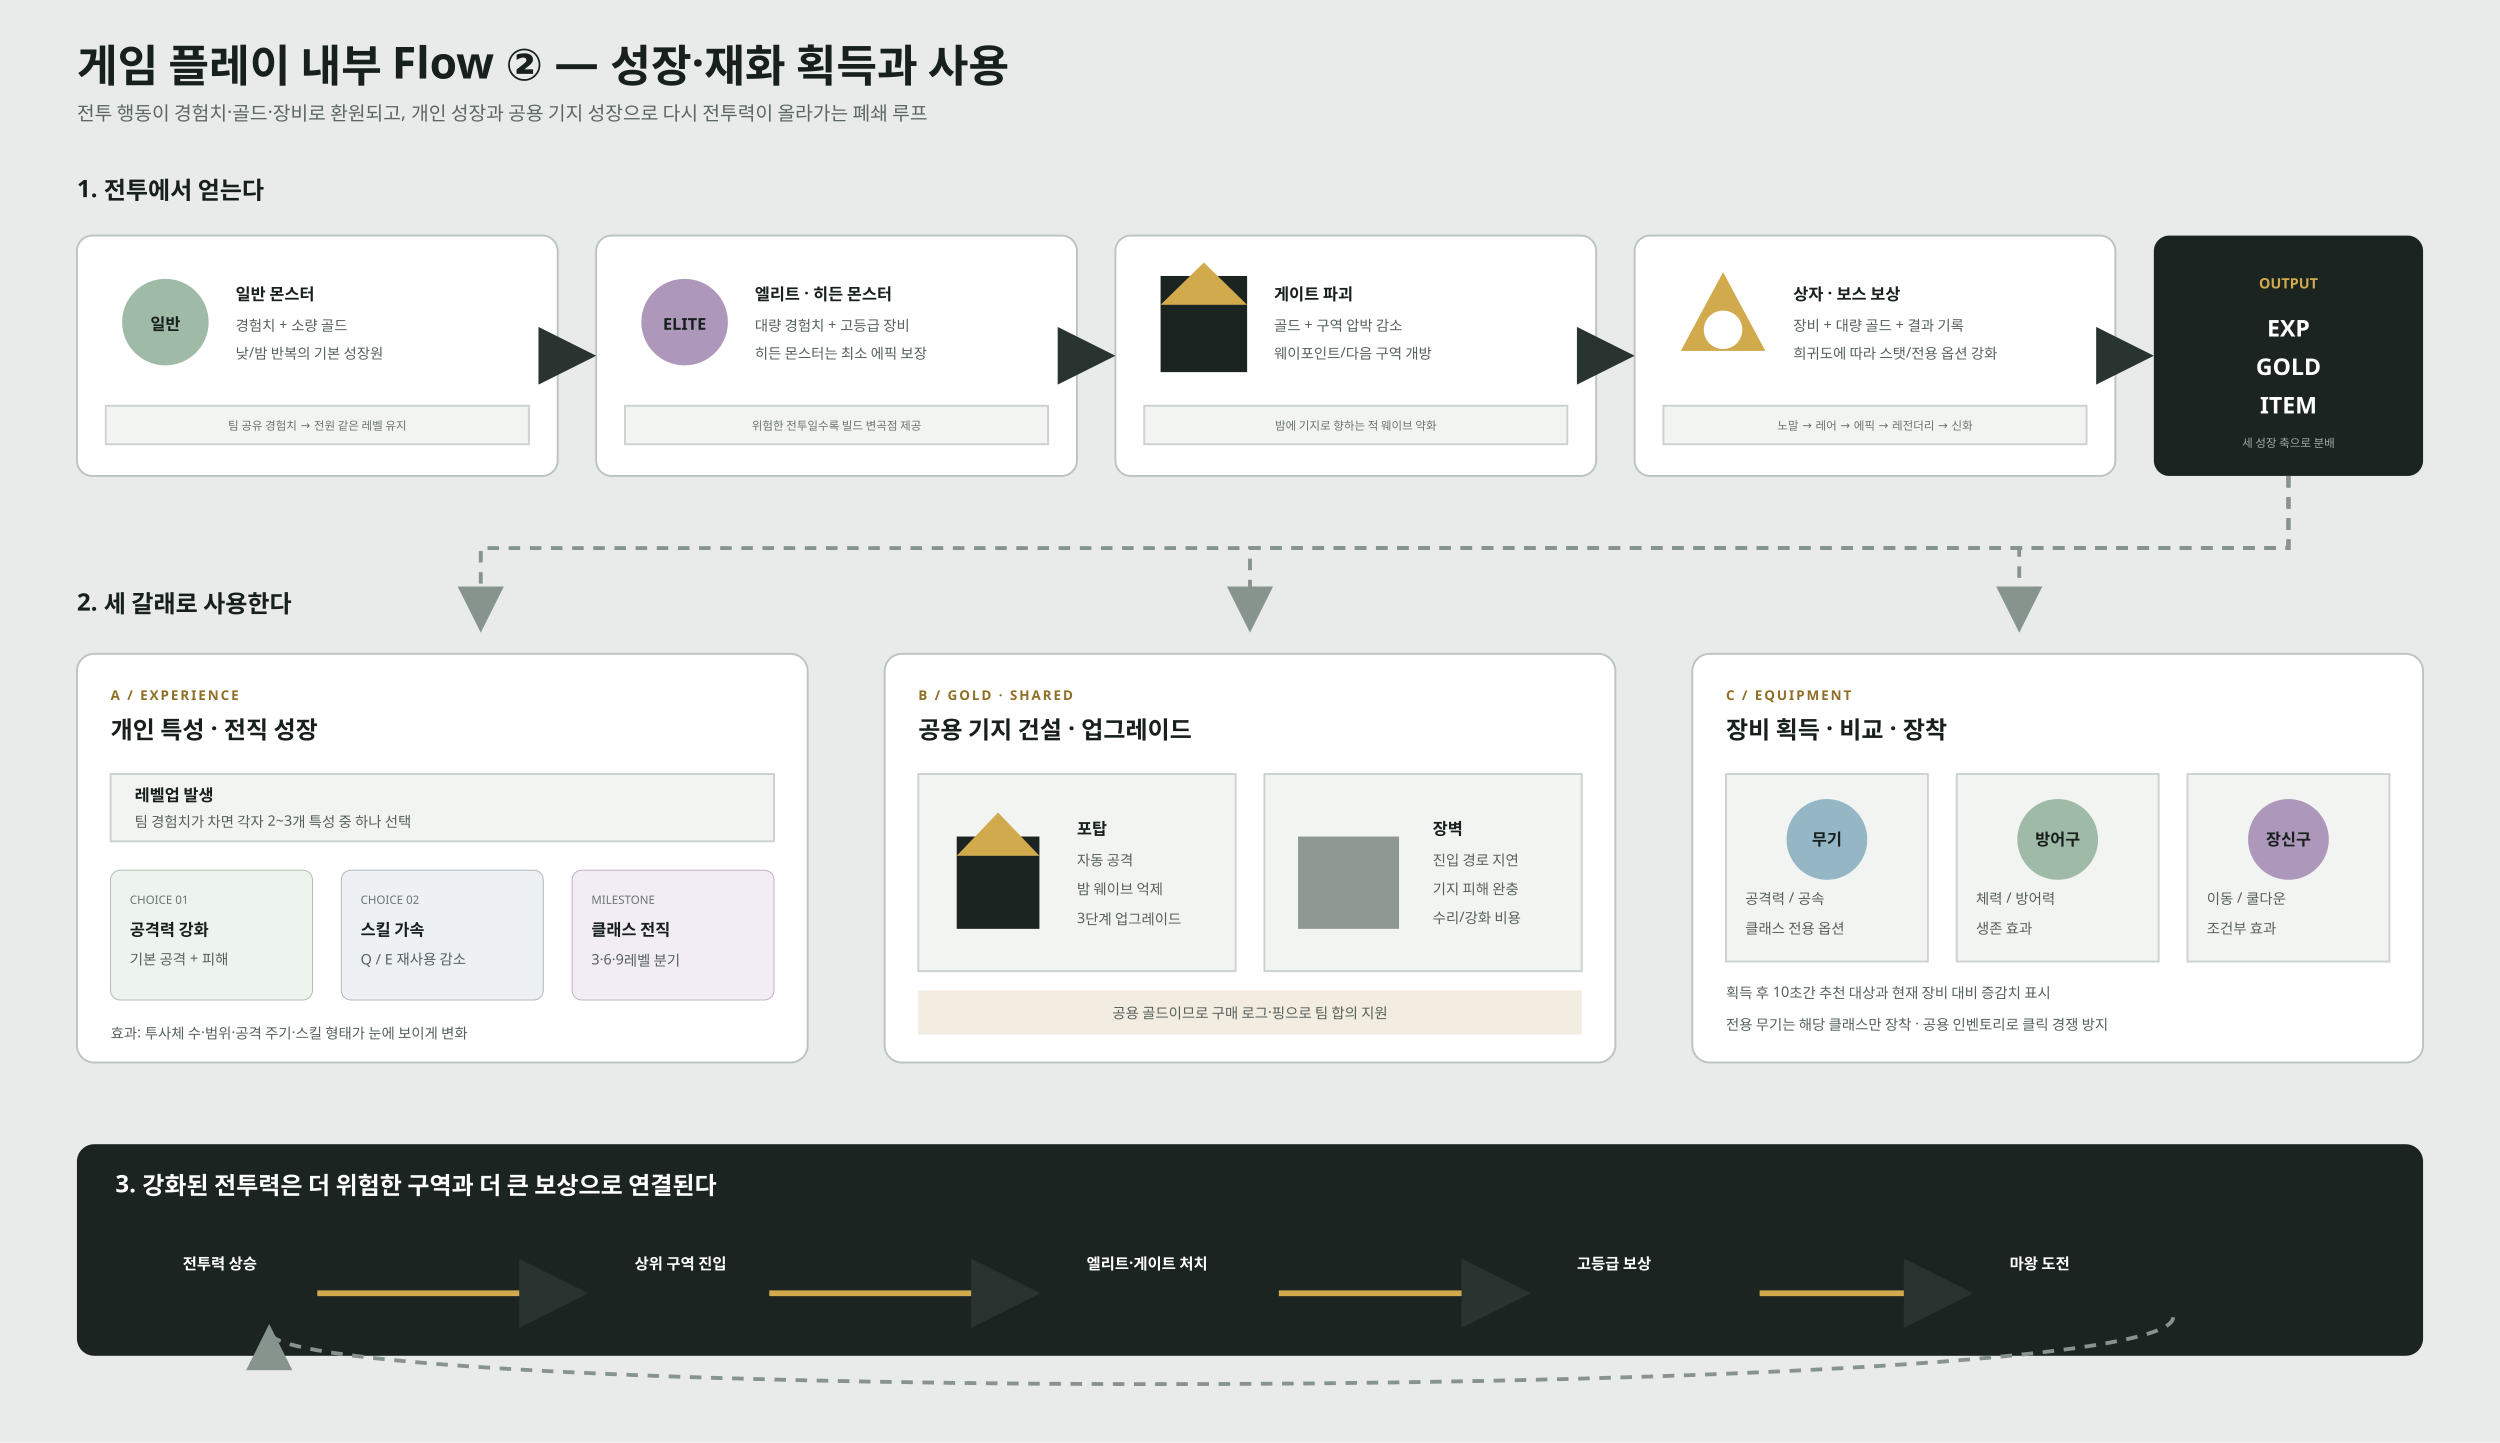
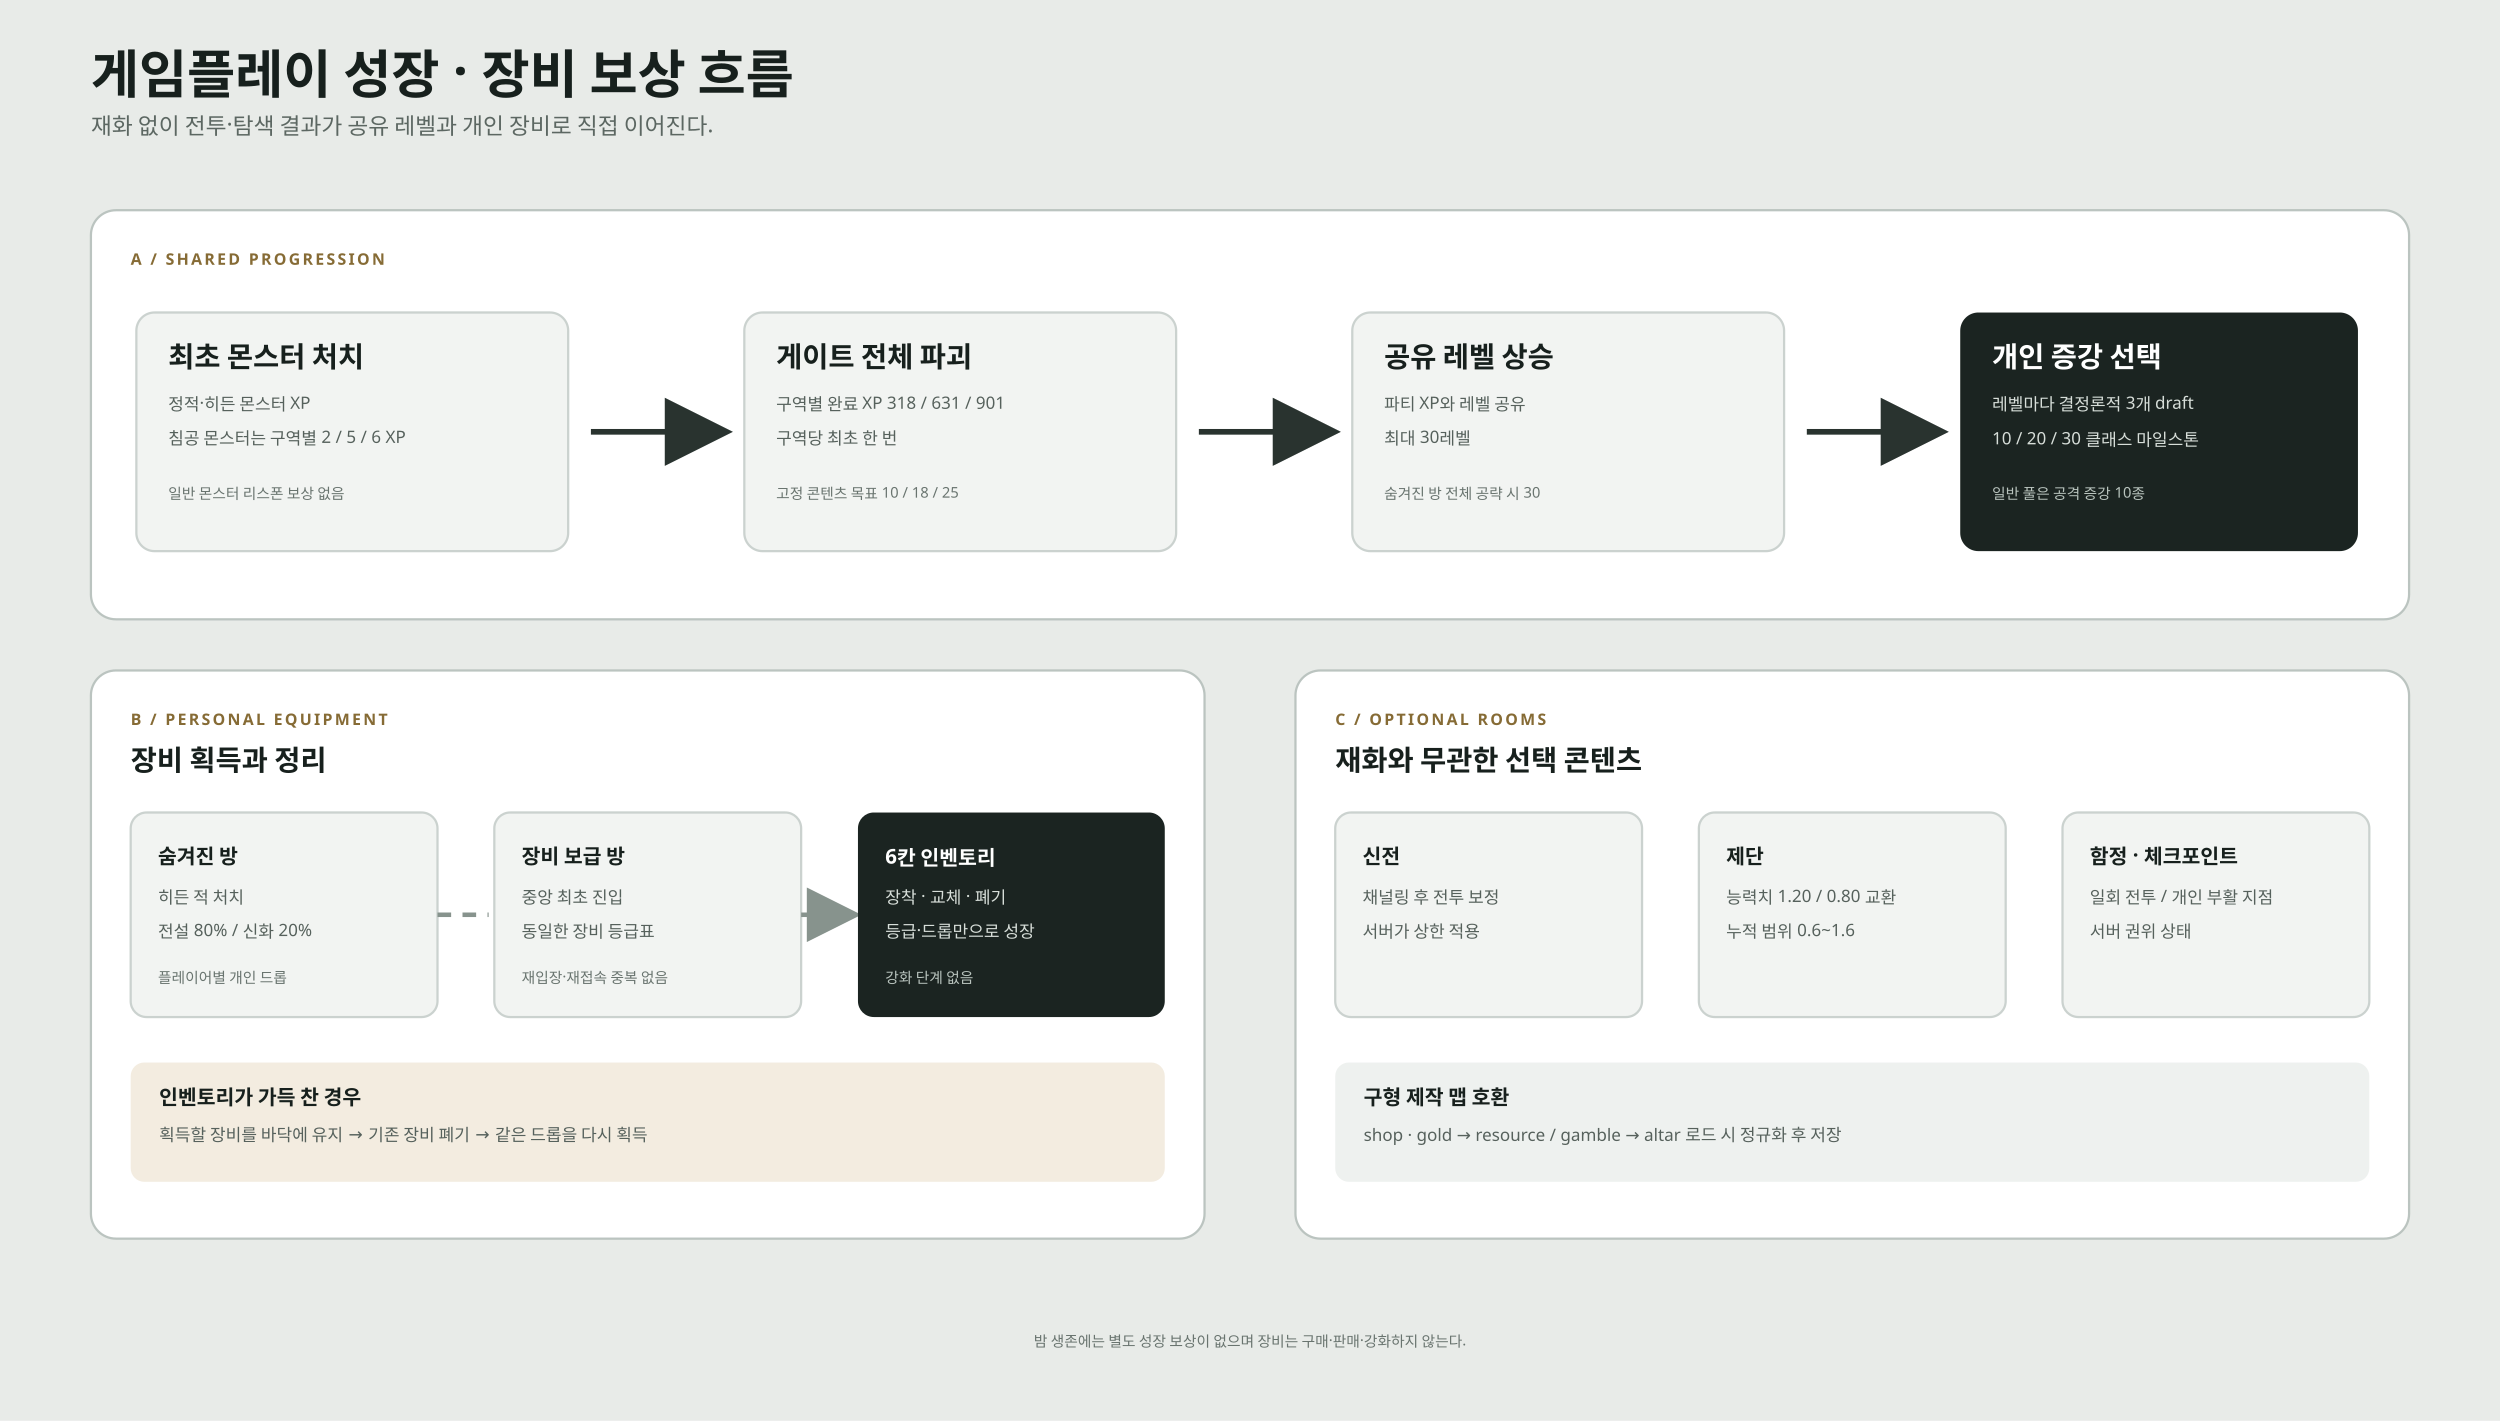
- <svg xmlns="http://www.w3.org/2000/svg" width="2600" height="1500" viewBox="0 0 2600 1500">
+ <svg xmlns="http://www.w3.org/2000/svg" width="2200" height="1250" viewBox="0 0 2200 1250">
  <defs>
-     <style>text{font-family:"Pretendard","Noto Sans KR","Apple SD Gothic Neo",sans-serif;fill:#17201d}.title{font-size:46px;font-weight:800}.sub{font-size:20px;fill:#5c6762}.h{font-size:25px;font-weight:800}.label{font-size:17px;font-weight:800}.body{font-size:15px;fill:#56615c}.tiny{font-size:12px;fill:#69746f}.cap{font-size:14px;font-weight:900;letter-spacing:2px;fill:#8f6e25}.box{fill:#fff;stroke:#bbc4c0;stroke-width:2}.soft{fill:#f2f4f2;stroke:#cbd2cf;stroke-width:2}.dark{fill:#1b2421}.gold{fill:#d1aa4e}.blue{fill:#94b6c5}.purple{fill:#ad98bb}.green{fill:#9fbaa6}.path{stroke:#29332f;stroke-width:5;fill:none;marker-end:url(#a)}.dash{stroke:#87938d;stroke-width:4;stroke-dasharray:12 10;fill:none;marker-end:url(#s)}</style>
-     <marker id="a" markerWidth="12" markerHeight="12" refX="10" refY="6" orient="auto">
+     <style>
+       text{font-family:"Pretendard","Noto Sans KR",sans-serif;fill:#17201d}.title{font-size:46px;font-weight:800}.sub{font-size:20px;fill:#5c6762}.cap{font-size:14px;font-weight:900;letter-spacing:2px;fill:#866b35}.h{font-size:25px;font-weight:800}.label{font-size:18px;font-weight:800}.body{font-size:15px;fill:#56615c}.tiny{font-size:13px;fill:#69746f}.box{fill:#fff;stroke:#bbc4c0;stroke-width:2}.soft{fill:#f2f4f2;stroke:#cbd2cf;stroke-width:2}.accent{fill:#c7aa67}.dark{fill:#1b2421}.path{stroke:#29332f;stroke-width:5;fill:none;marker-end:url(#arrow)}.dash{stroke:#87938d;stroke-width:4;stroke-dasharray:12 10;fill:none;marker-end:url(#softArrow)}
+     </style>
+     <marker id="arrow" markerWidth="12" markerHeight="12" refX="10" refY="6" orient="auto">
      <path d="M0 0L12 6L0 12Z" fill="#29332f" />
    </marker>
-     <marker id="s" markerWidth="12" markerHeight="12" refX="10" refY="6" orient="auto">
+     <marker id="softArrow" markerWidth="12" markerHeight="12" refX="10" refY="6" orient="auto">
      <path d="M0 0L12 6L0 12Z" fill="#87938d" />
    </marker>
  </defs>
-   <rect width="2600" height="1500" fill="#e8ebe9" />
-   <text x="80" y="85" class="title">게임 플레이 내부 Flow ② — 성장·재화 획득과 사용</text>
-   <text x="80" y="125" class="sub">전투 행동이 경험치·골드·장비로 환원되고, 개인 성장과 공용 기지 성장으로 다시 전투력이 올라가는 폐쇄 루프</text>
-   <text x="80" y="205" class="h">1. 전투에서 얻는다</text>
-   <g transform="translate(80 245)">
-     <rect width="500" height="250" rx="16" class="box" />
-     <circle cx="92" cy="90" r="45" class="green" />
-     <text x="92" y="98" text-anchor="middle" class="label">일반</text>
-     <text x="165" y="67" class="label">일반 몬스터</text>
-     <text x="165" y="99" class="body">경험치 + 소량 골드</text>
-     <text x="165" y="128" class="body">낮/밤 반복의 기본 성장원</text>
-     <rect x="30" y="177" width="440" height="40" class="soft" />
-     <text x="250" y="202" text-anchor="middle" class="tiny">팀 공유 경험치 → 전원 같은 레벨 유지</text>
+   <rect width="2200" height="1250" fill="#e8ebe8" />
+   <text x="80" y="82" class="title">게임플레이 성장 · 장비 보상 흐름</text>
+   <text x="80" y="118" class="sub">재화 없이 전투·탐색 결과가 공유 레벨과 개인 장비로 직접 이어진다.</text>
+   <g transform="translate(80 185)">
+     <rect width="2040" height="360" rx="22" class="box" />
+     <text x="35" y="48" class="cap">A / SHARED PROGRESSION</text>
+     <g transform="translate(40 90)">
+       <rect width="380" height="210" rx="16" class="soft" />
+       <text x="28" y="48" class="h">최초 몬스터 처치</text>
+       <text x="28" y="86" class="body">정적·히든 몬스터 XP</text>
+       <text x="28" y="116" class="body">침공 몬스터는 구역별 2 / 5 / 6 XP</text>
+       <text x="28" y="164" class="tiny">일반 몬스터 리스폰 보상 없음</text>
+     </g>
+     <path d="M440 195H555" class="path" />
+     <g transform="translate(575 90)">
+       <rect width="380" height="210" rx="16" class="soft" />
+       <text x="28" y="48" class="h">게이트 전체 파괴</text>
+       <text x="28" y="86" class="body">구역별 완료 XP 318 / 631 / 901</text>
+       <text x="28" y="116" class="body">구역당 최초 한 번</text>
+       <text x="28" y="164" class="tiny">고정 콘텐츠 목표 10 / 18 / 25</text>
+     </g>
+     <path d="M975 195H1090" class="path" />
+     <g transform="translate(1110 90)">
+       <rect width="380" height="210" rx="16" class="soft" />
+       <text x="28" y="48" class="h">공유 레벨 상승</text>
+       <text x="28" y="86" class="body">파티 XP와 레벨 공유</text>
+       <text x="28" y="116" class="body">최대 30레벨</text>
+       <text x="28" y="164" class="tiny">숨겨진 방 전체 공략 시 30</text>
+     </g>
+     <path d="M1510 195H1625" class="path" />
+     <g transform="translate(1645 90)">
+       <rect width="350" height="210" rx="16" class="dark" />
+       <text x="28" y="48" class="h" style="fill:#fff">개인 증강 선택</text>
+       <text x="28" y="86" class="body" style="fill:#d7ded9">레벨마다 결정론적 3개 draft</text>
+       <text x="28" y="116" class="body" style="fill:#d7ded9">10 / 20 / 30 클래스 마일스톤</text>
+       <text x="28" y="164" class="tiny" style="fill:#b9c4be">일반 풀은 공격 증강 10종</text>
+     </g>
  </g>
-   <g transform="translate(620 245)">
-     <rect width="500" height="250" rx="16" class="box" />
-     <circle cx="92" cy="90" r="45" class="purple" />
-     <text x="92" y="98" text-anchor="middle" class="label">ELITE</text>
-     <text x="165" y="67" class="label">엘리트 · 히든 몬스터</text>
-     <text x="165" y="99" class="body">대량 경험치 + 고등급 장비</text>
-     <text x="165" y="128" class="body">히든 몬스터는 최소 에픽 보장</text>
-     <rect x="30" y="177" width="440" height="40" class="soft" />
-     <text x="250" y="202" text-anchor="middle" class="tiny">위험한 전투일수록 빌드 변곡점 제공</text>
+   <g transform="translate(80 590)">
+     <rect width="980" height="500" rx="22" class="box" />
+     <text x="35" y="48" class="cap">B / PERSONAL EQUIPMENT</text>
+     <text x="35" y="88" class="h">장비 획득과 정리</text>
+     <g transform="translate(35 125)">
+       <rect width="270" height="180" rx="14" class="soft" />
+       <text x="24" y="45" class="label">숨겨진 방</text>
+       <text x="24" y="80" class="body">히든 적 처치</text>
+       <text x="24" y="110" class="body">전설 80% / 신화 20%</text>
+       <text x="24" y="150" class="tiny">플레이어별 개인 드롭</text>
+     </g>
+     <g transform="translate(355 125)">
+       <rect width="270" height="180" rx="14" class="soft" />
+       <text x="24" y="45" class="label">장비 보급 방</text>
+       <text x="24" y="80" class="body">중앙 최초 진입</text>
+       <text x="24" y="110" class="body">동일한 장비 등급표</text>
+       <text x="24" y="150" class="tiny">재입장·재접속 중복 없음</text>
+     </g>
+     <path d="M305 215H350M625 215H670" class="dash" />
+     <g transform="translate(675 125)">
+       <rect width="270" height="180" rx="14" class="dark" />
+       <text x="24" y="45" class="label" style="fill:#fff">6칸 인벤토리</text>
+       <text x="24" y="80" class="body" style="fill:#d7ded9">장착 · 교체 · 폐기</text>
+       <text x="24" y="110" class="body" style="fill:#d7ded9">등급·드롭만으로 성장</text>
+       <text x="24" y="150" class="tiny" style="fill:#b9c4be">강화 단계 없음</text>
+     </g>
+     <rect x="35" y="345" width="910" height="105" rx="12" fill="#f3ece0" />
+     <text x="60" y="382" class="label">인벤토리가 가득 찬 경우</text>
+     <text x="60" y="414" class="body">획득할 장비를 바닥에 유지 → 기존 장비 폐기 → 같은 드롭을 다시 획득</text>
  </g>
-   <g transform="translate(1160 245)">
-     <rect width="500" height="250" rx="16" class="box" />
-     <rect x="47" y="42" width="90" height="100" class="dark" />
-     <path d="M47 72L92 28L137 72" class="gold" />
-     <text x="165" y="67" class="label">게이트 파괴</text>
-     <text x="165" y="99" class="body">골드 + 구역 압박 감소</text>
-     <text x="165" y="128" class="body">웨이포인트/다음 구역 개방</text>
-     <rect x="30" y="177" width="440" height="40" class="soft" />
-     <text x="250" y="202" text-anchor="middle" class="tiny">밤에 기지로 향하는 적 웨이브 약화</text>
+   <g transform="translate(1140 590)">
+     <rect width="980" height="500" rx="22" class="box" />
+     <text x="35" y="48" class="cap">C / OPTIONAL ROOMS</text>
+     <text x="35" y="88" class="h">재화와 무관한 선택 콘텐츠</text>
+     <g transform="translate(35 125)">
+       <rect width="270" height="180" rx="14" class="soft" />
+       <text x="24" y="45" class="label">신전</text>
+       <text x="24" y="80" class="body">채널링 후 전투 보정</text>
+       <text x="24" y="110" class="body">서버가 상한 적용</text>
+     </g>
+     <g transform="translate(355 125)">
+       <rect width="270" height="180" rx="14" class="soft" />
+       <text x="24" y="45" class="label">제단</text>
+       <text x="24" y="80" class="body">능력치 1.20 / 0.80 교환</text>
+       <text x="24" y="110" class="body">누적 범위 0.6~1.6</text>
+     </g>
+     <g transform="translate(675 125)">
+       <rect width="270" height="180" rx="14" class="soft" />
+       <text x="24" y="45" class="label">함정 · 체크포인트</text>
+       <text x="24" y="80" class="body">일회 전투 / 개인 부활 지점</text>
+       <text x="24" y="110" class="body">서버 권위 상태</text>
+     </g>
+     <rect x="35" y="345" width="910" height="105" rx="12" fill="#eef1ef" />
+     <text x="60" y="382" class="label">구형 제작 맵 호환</text>
+     <text x="60" y="414" class="body">shop · gold → resource / gamble → altar 로드 시 정규화 후 저장</text>
  </g>
-   <g transform="translate(1700 245)">
-     <rect width="500" height="250" rx="16" class="box" />
-     <path d="M48 120L92 38L136 120Z" class="gold" />
-     <circle cx="92" cy="98" r="20" fill="#fff" />
-     <text x="165" y="67" class="label">상자 · 보스 보상</text>
-     <text x="165" y="99" class="body">장비 + 대량 골드 + 결과 기록</text>
-     <text x="165" y="128" class="body">희귀도에 따라 스탯/전용 옵션 강화</text>
-     <rect x="30" y="177" width="440" height="40" class="soft" />
-     <text x="250" y="202" text-anchor="middle" class="tiny">노말 → 레어 → 에픽 → 레전더리 → 신화</text>
-   </g>
-   <g transform="translate(2240 245)">
-     <rect width="280" height="250" rx="16" class="dark" />
-     <text x="140" y="55" text-anchor="middle" style="font-size:15px;font-weight:800;fill:#d1aa4e">OUTPUT</text>
-     <text x="140" y="105" text-anchor="middle" style="font-size:24px;font-weight:900;fill:#fff">EXP</text>
-     <text x="140" y="145" text-anchor="middle" style="font-size:24px;font-weight:900;fill:#fff">GOLD</text>
-     <text x="140" y="185" text-anchor="middle" style="font-size:24px;font-weight:900;fill:#fff">ITEM</text>
-     <text x="140" y="220" text-anchor="middle" style="font-size:12px;fill:#9eaaa4">세 성장 축으로 분배</text>
-   </g>
-   <path d="M580 370H610" class="path" />
-   <path d="M1120 370H1150" class="path" />
-   <path d="M1660 370H1690" class="path" />
-   <path d="M2200 370H2230" class="path" />
-   <path d="M2380 495V570H500V650" class="dash" />
-   <path d="M2380 495V570H1300V650" class="dash" />
-   <path d="M2380 495V570H2100V650" class="dash" />
-   <text x="80" y="635" class="h">2. 세 갈래로 사용한다</text>
-   <g transform="translate(80 680)">
-     <rect width="760" height="425" rx="18" class="box" />
-     <text x="35" y="48" class="cap">A / EXPERIENCE</text>
-     <text x="35" y="88" class="h">개인 특성 · 전직 성장</text>
-     <rect x="35" y="125" width="690" height="70" class="soft" />
-     <text x="60" y="153" class="label">레벨업 발생</text>
-     <text x="60" y="180" class="body">팀 경험치가 차면 각자 2~3개 특성 중 하나 선택</text>
-     <g transform="translate(35 225)">
-       <rect width="210" height="135" rx="10" fill="#edf3ed" stroke="#aebdb1" />
-       <text x="20" y="35" class="tiny">CHOICE 01</text>
-       <text x="20" y="68" class="label">공격력 강화</text>
-       <text x="20" y="98" class="body">기본 공격 + 피해</text>
-     </g>
-     <g transform="translate(275 225)">
-       <rect width="210" height="135" rx="10" fill="#eef1f4" stroke="#aab7bd" />
-       <text x="20" y="35" class="tiny">CHOICE 02</text>
-       <text x="20" y="68" class="label">스킬 가속</text>
-       <text x="20" y="98" class="body">Q / E 재사용 감소</text>
-     </g>
-     <g transform="translate(515 225)">
-       <rect width="210" height="135" rx="10" fill="#f2edf4" stroke="#baadbf" />
-       <text x="20" y="35" class="tiny">MILESTONE</text>
-       <text x="20" y="68" class="label">클래스 전직</text>
-       <text x="20" y="98" class="body">3·6·9레벨 분기</text>
-     </g>
-     <text x="35" y="400" class="body">효과: 투사체 수·범위·공격 주기·스킬 형태가 눈에 보이게 변화</text>
-   </g>
-   <g transform="translate(920 680)">
-     <rect width="760" height="425" rx="18" class="box" />
-     <text x="35" y="48" class="cap">B / GOLD · SHARED</text>
-     <text x="35" y="88" class="h">공용 기지 건설 · 업그레이드</text>
-     <rect x="35" y="125" width="330" height="205" class="soft" />
-     <rect x="75" y="190" width="86" height="96" class="dark" />
-     <path d="M75 210L118 165L161 210" class="gold" />
-     <text x="200" y="188" class="label">포탑</text>
-     <text x="200" y="220" class="body">자동 공격</text>
-     <text x="200" y="250" class="body">밤 웨이브 억제</text>
-     <text x="200" y="280" class="body">3단계 업그레이드</text>
-     <rect x="395" y="125" width="330" height="205" class="soft" />
-     <rect x="430" y="190" width="105" height="96" fill="#8e9893" />
-     <text x="570" y="188" class="label">장벽</text>
-     <text x="570" y="220" class="body">진입 경로 지연</text>
-     <text x="570" y="250" class="body">기지 피해 완충</text>
-     <text x="570" y="280" class="body">수리/강화 비용</text>
-     <rect x="35" y="350" width="690" height="46" fill="#f3ece0" />
-     <text x="380" y="379" text-anchor="middle" class="body">공용 골드이므로 구매 로그·핑으로 팀 합의 지원</text>
-   </g>
-   <g transform="translate(1760 680)">
-     <rect width="760" height="425" rx="18" class="box" />
-     <text x="35" y="48" class="cap">C / EQUIPMENT</text>
-     <text x="35" y="88" class="h">장비 획득 · 비교 · 장착</text>
-     <g transform="translate(35 125)">
-       <rect width="210" height="195" class="soft" />
-       <circle cx="105" cy="68" r="42" class="blue" />
-       <text x="105" y="74" text-anchor="middle" class="label">무기</text>
-       <text x="20" y="135" class="body">공격력 / 공속</text>
-       <text x="20" y="166" class="body">클래스 전용 옵션</text>
-     </g>
-     <g transform="translate(275 125)">
-       <rect width="210" height="195" class="soft" />
-       <circle cx="105" cy="68" r="42" class="green" />
-       <text x="105" y="74" text-anchor="middle" class="label">방어구</text>
-       <text x="20" y="135" class="body">체력 / 방어력</text>
-       <text x="20" y="166" class="body">생존 효과</text>
-     </g>
-     <g transform="translate(515 125)">
-       <rect width="210" height="195" class="soft" />
-       <circle cx="105" cy="68" r="42" class="purple" />
-       <text x="105" y="74" text-anchor="middle" class="label">장신구</text>
-       <text x="20" y="135" class="body">이동 / 쿨다운</text>
-       <text x="20" y="166" class="body">조건부 효과</text>
-     </g>
-     <text x="35" y="358" class="body">획득 후 10초간 추천 대상과 현재 장비 대비 증감치 표시</text>
-     <text x="35" y="391" class="body">전용 무기는 해당 클래스만 장착 · 공용 인벤토리로 클릭 경쟁 방지</text>
-   </g>
-   <rect x="80" y="1190" width="2440" height="220" rx="18" class="dark" />
-   <text x="120" y="1240" style="font-size:25px;font-weight:800;fill:#fff">3. 강화된 전투력은 더 위험한 구역과 더 큰 보상으로 연결된다</text>
-   <g style="font-size:16px;font-weight:800">
-     <text x="190" y="1320" style="fill:#fff">전투력 상승</text>
-     <text x="660" y="1320" style="fill:#fff">상위 구역 진입</text>
-     <text x="1130" y="1320" style="fill:#fff">엘리트·게이트 처치</text>
-     <text x="1640" y="1320" style="fill:#fff">고등급 보상</text>
-     <text x="2090" y="1320" style="fill:#fff">마왕 도전</text>
-   </g>
-   <path d="M330 1345H600" stroke="#d1aa4e" stroke-width="6" marker-end="url(#a)" />
-   <path d="M800 1345H1070" stroke="#d1aa4e" stroke-width="6" marker-end="url(#a)" />
-   <path d="M1330 1345H1580" stroke="#d1aa4e" stroke-width="6" marker-end="url(#a)" />
-   <path d="M1830 1345H2040" stroke="#d1aa4e" stroke-width="6" marker-end="url(#a)" />
-   <path d="M2260 1370 C2260 1460 280 1460 280 1385" stroke="#87938d" stroke-width="4" stroke-dasharray="12 10" fill="none" marker-end="url(#s)" />
-   <text x="1300" y="1468" text-anchor="middle" style="font-size:15px;font-weight:800;fill:#e8ebe9">보스 도전 전까지 파밍 ↔ 소비 ↔ 강화 루프 반복 · 시간은 계속 흐름</text>
+   <text x="1100" y="1185" text-anchor="middle" class="tiny">밤 생존에는 별도 성장 보상이 없으며 장비는 구매·판매·강화하지 않는다.</text>
</svg>
